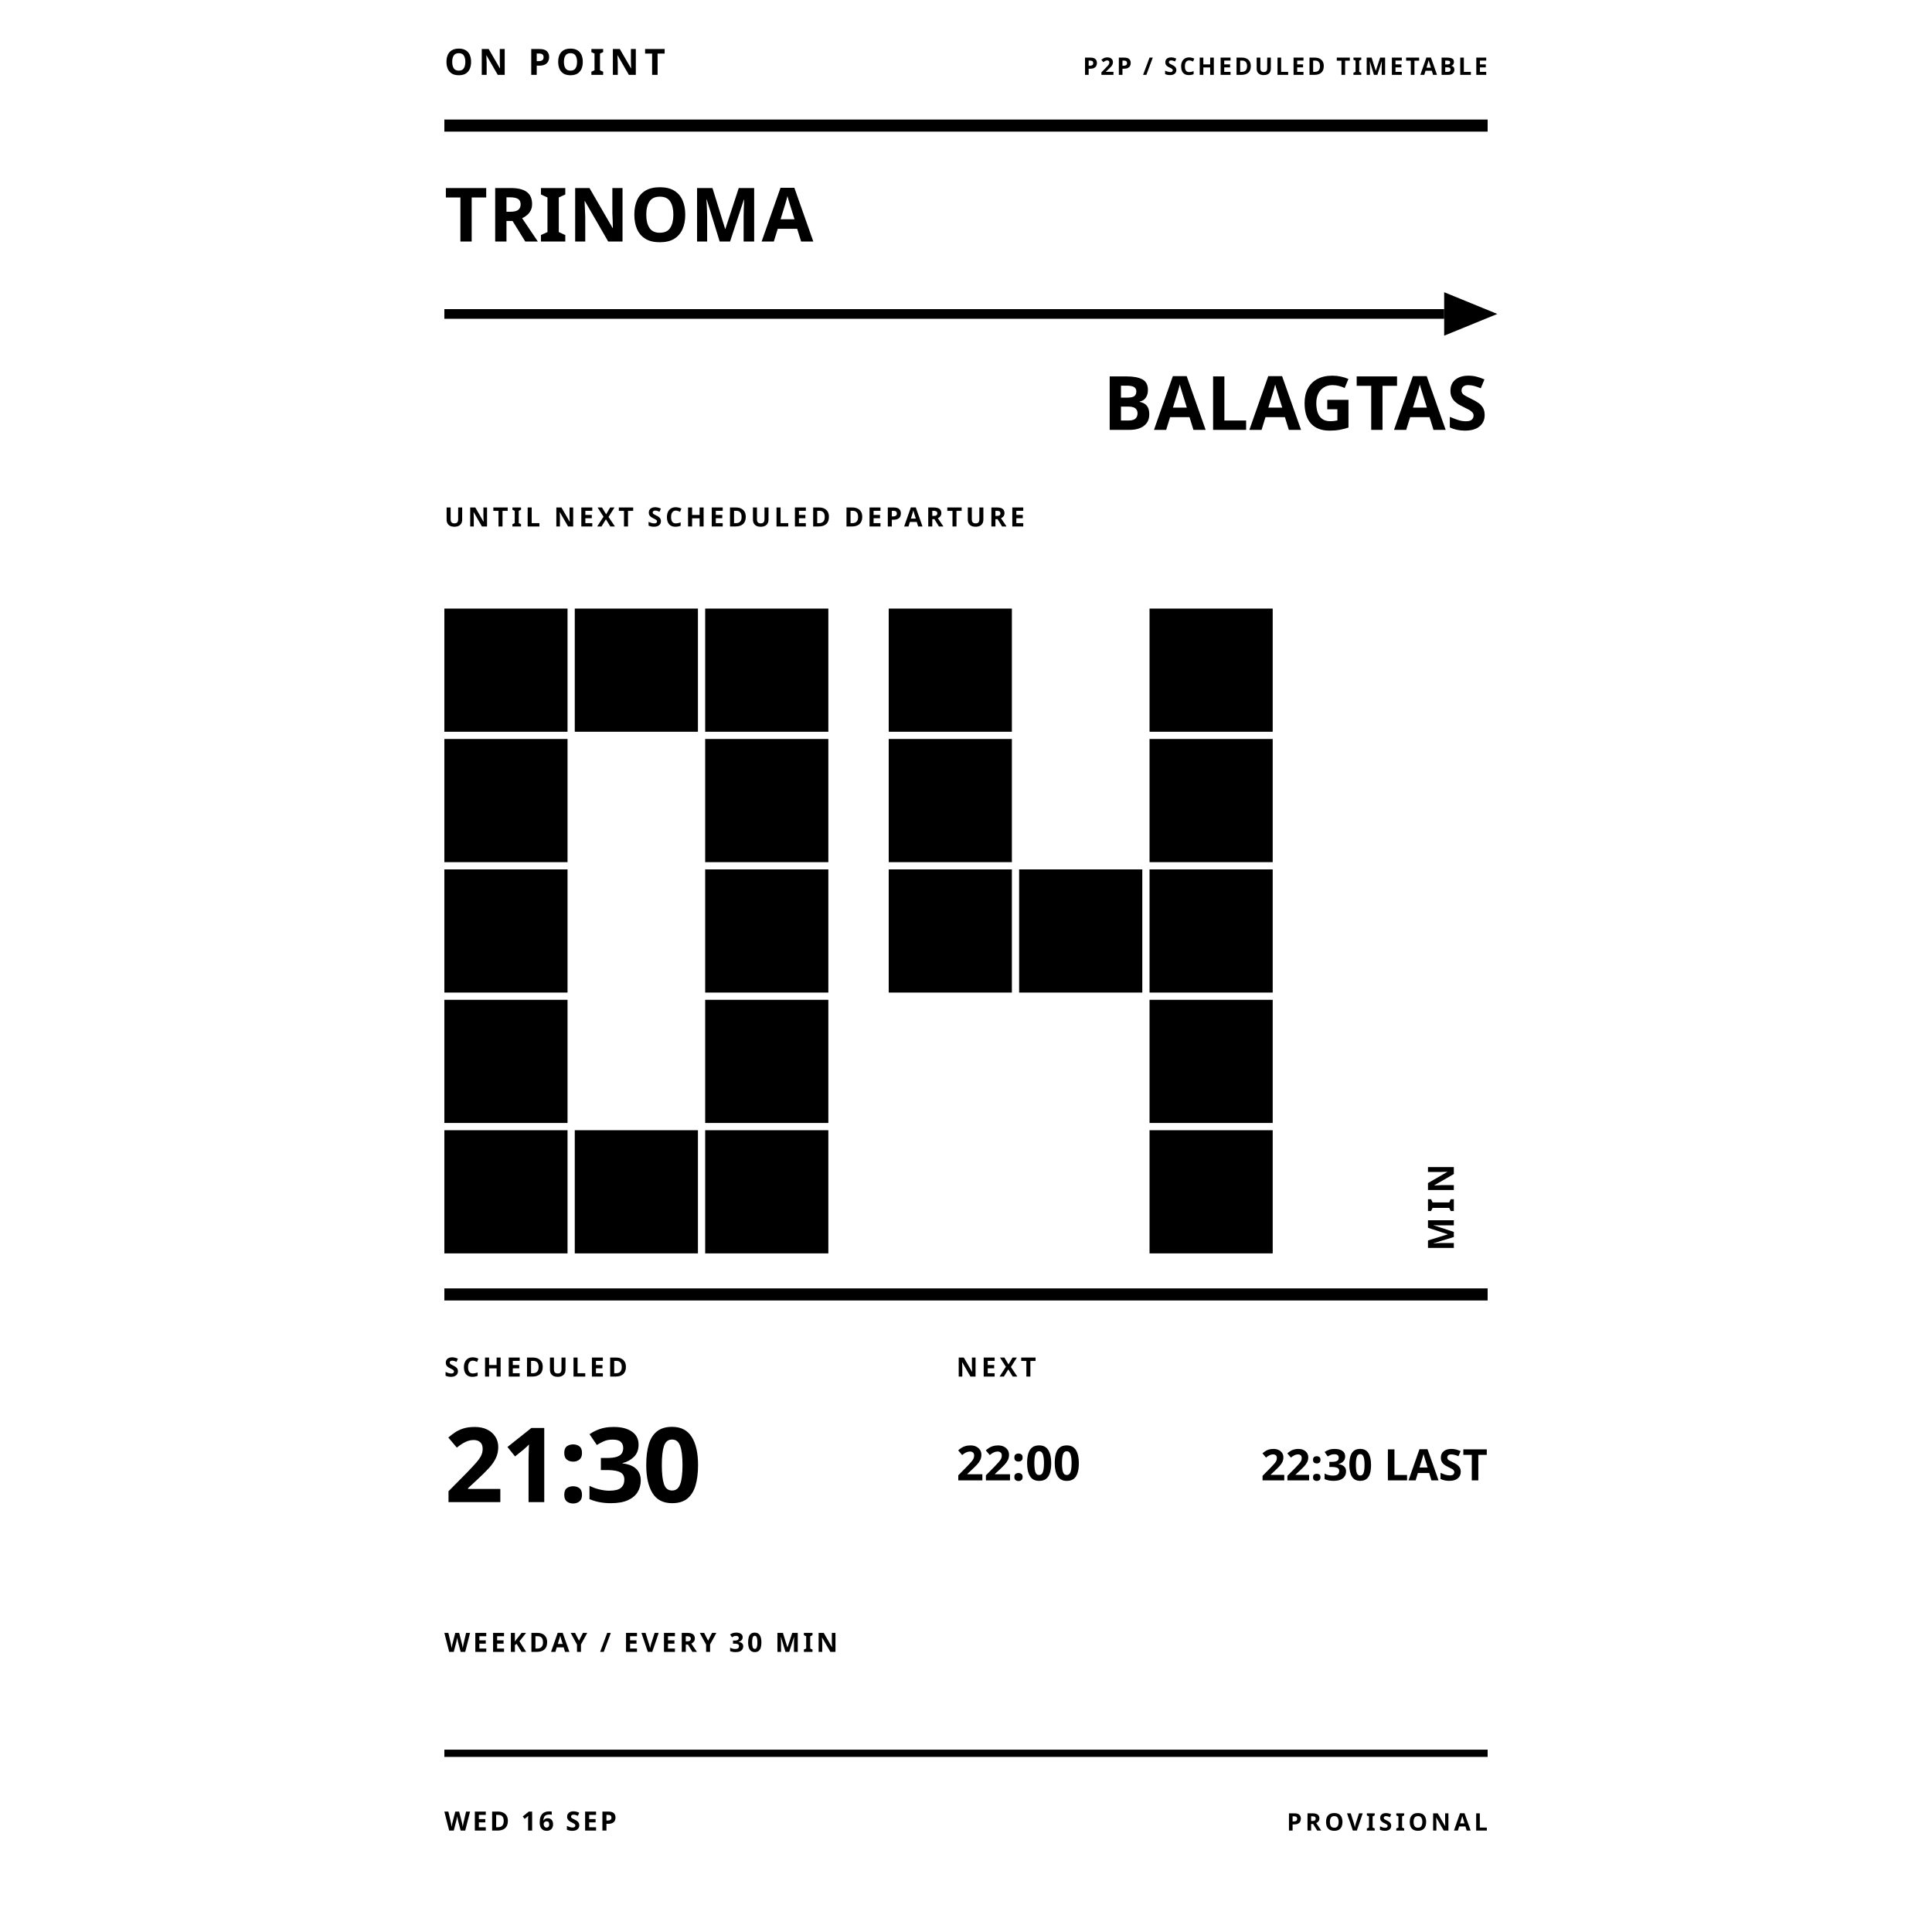
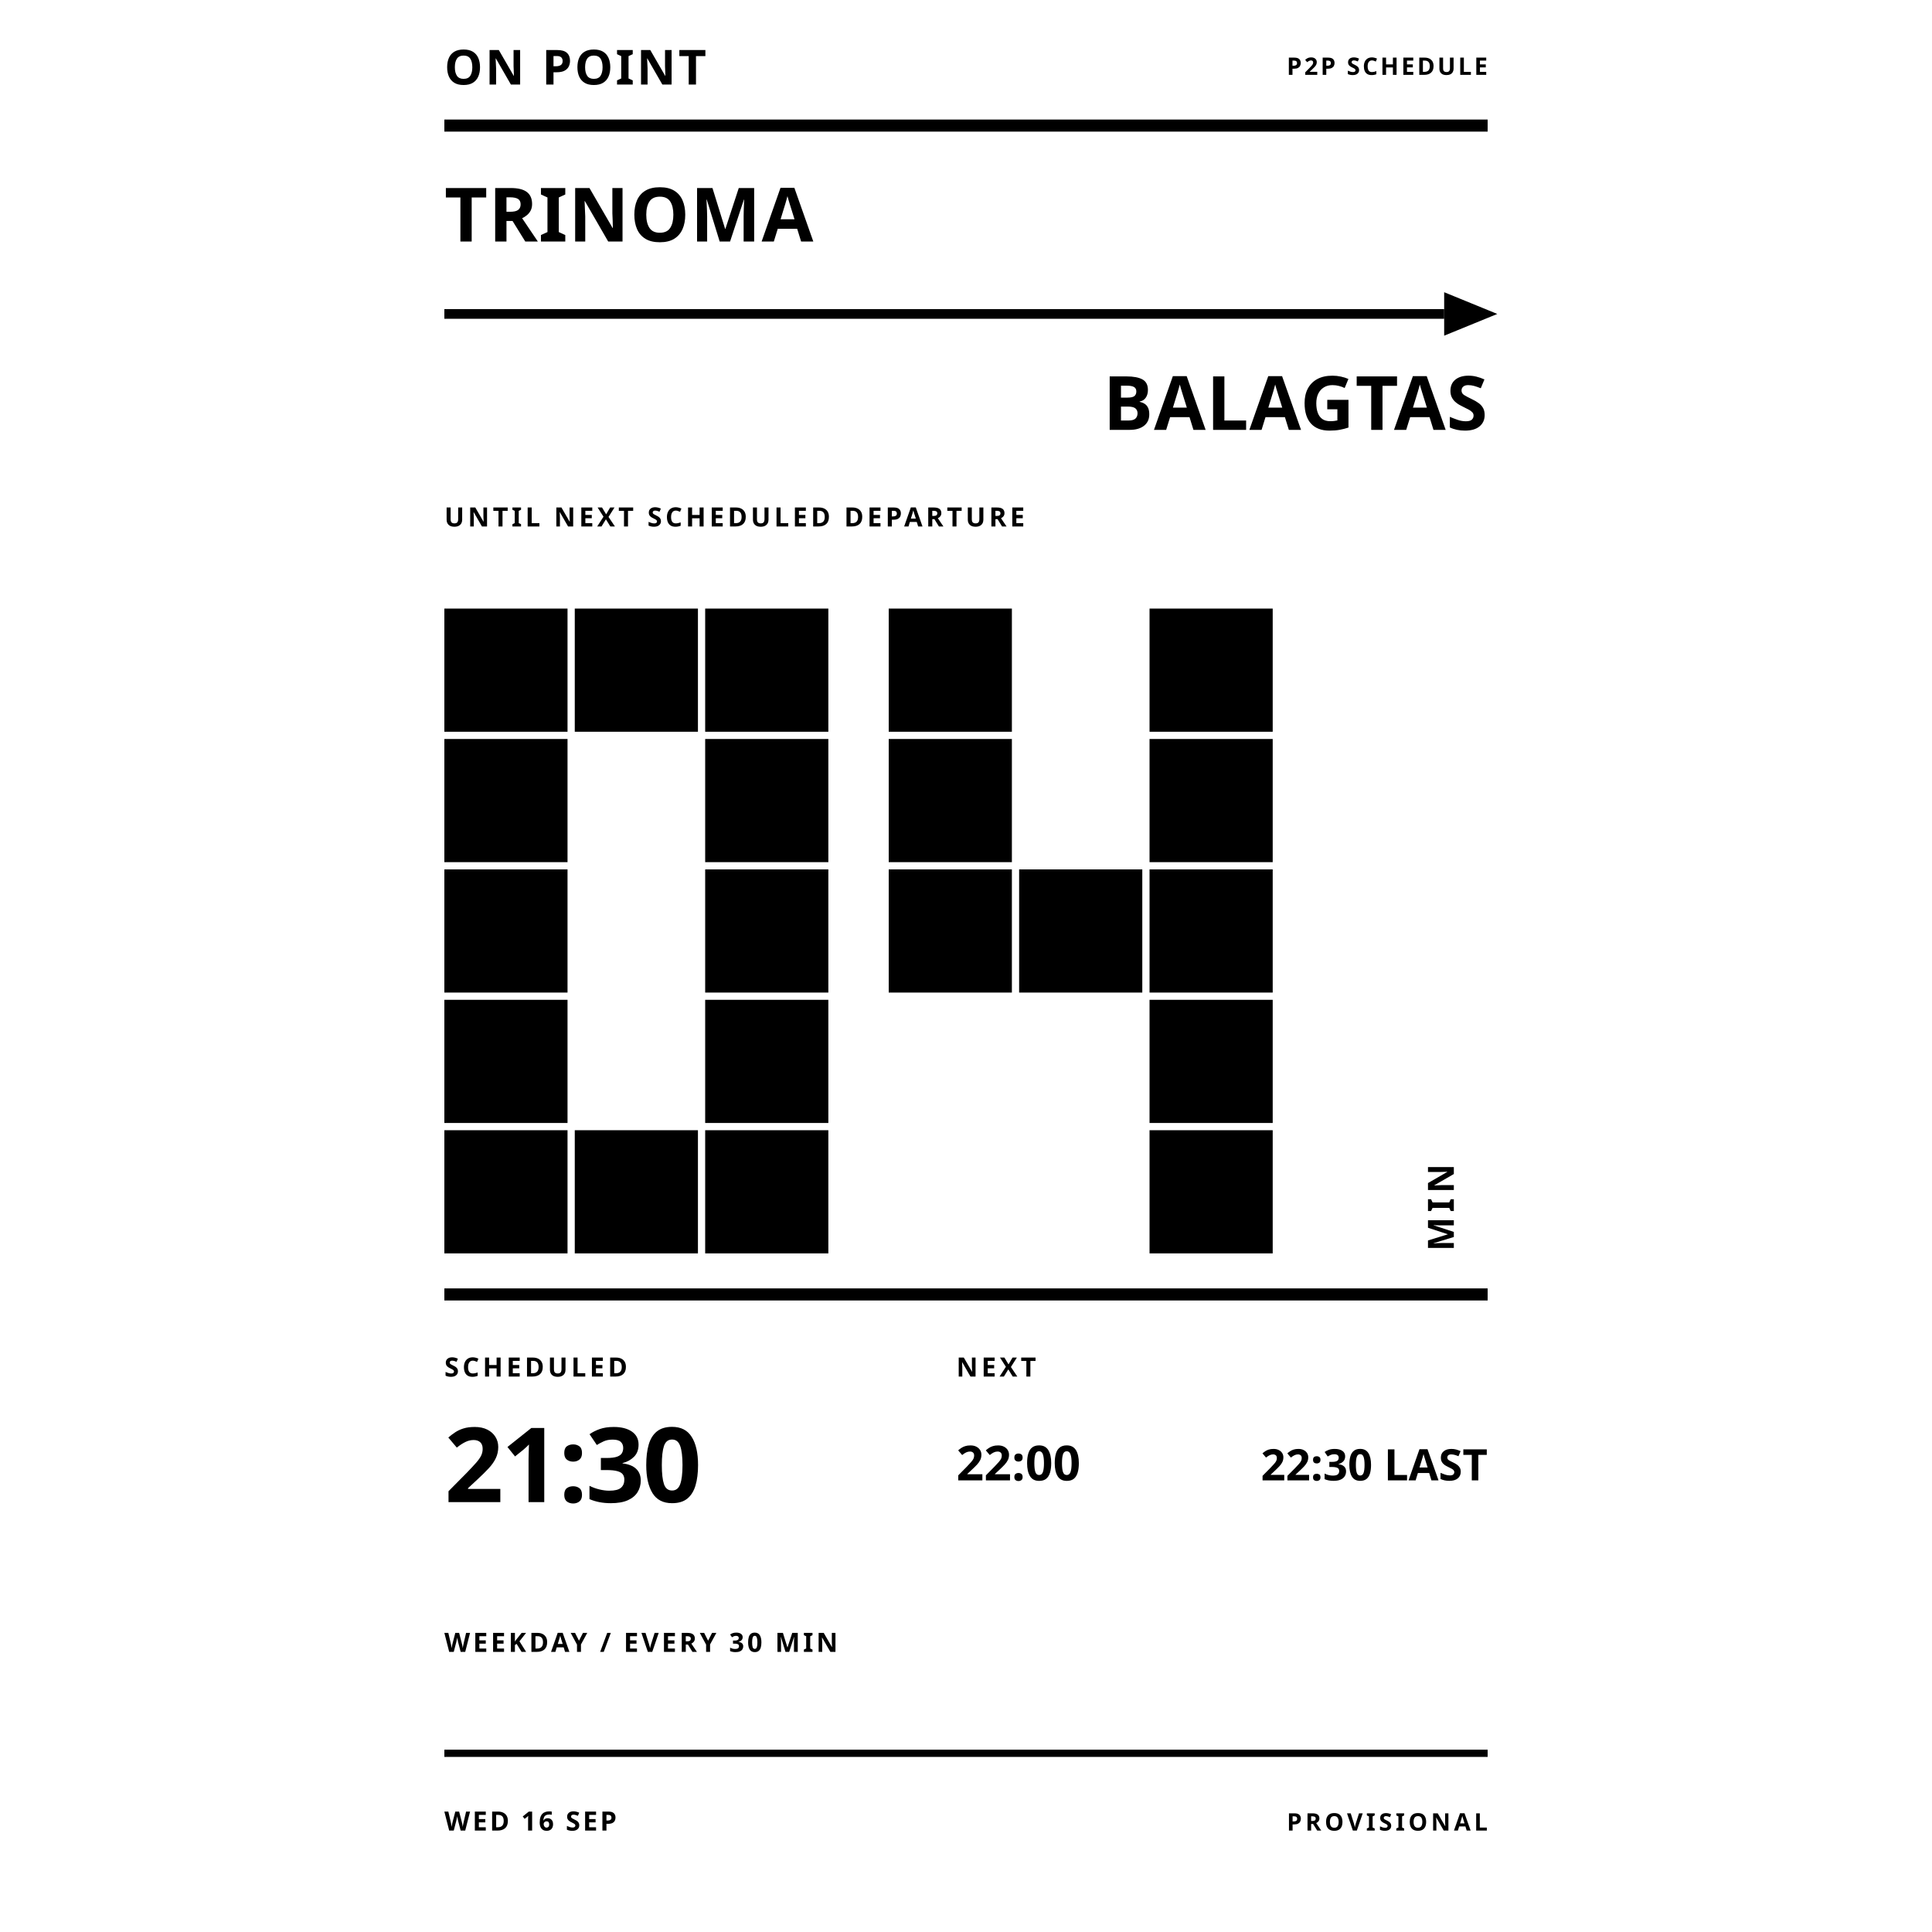
<svg xmlns="http://www.w3.org/2000/svg" width="800" height="800" viewBox="0 0 800 800" data-output-width="480" data-output-height="800">
  <style>
@font-face {
  font-family: 'Preview Noto Sans';
  src: url('file:///Users/almariano1/Downloads/project-on-point/lib/EpdFont/builtinFonts/source/NotoSans/NotoSans-Regular.ttf');
  font-weight: 400;
}
@font-face {
  font-family: 'Preview Noto Sans';
  src: url('file:///Users/almariano1/Downloads/project-on-point/lib/EpdFont/builtinFonts/source/NotoSans/NotoSans-Bold.ttf');
  font-weight: 700;
}
@font-face {
  font-family: 'Preview Ubuntu';
  src: url('file:///Users/almariano1/Downloads/project-on-point/lib/EpdFont/builtinFonts/source/Ubuntu/Ubuntu-Regular.ttf');
  font-weight: 400;
}
@font-face {
  font-family: 'Preview Ubuntu';
  src: url('file:///Users/almariano1/Downloads/project-on-point/lib/EpdFont/builtinFonts/source/Ubuntu/Ubuntu-Bold.ttf');
  font-weight: 700;
}
text { font-family: 'Preview Noto Sans', sans-serif; }
.utility { font-family: 'Preview Ubuntu', sans-serif; }
</style>
  <rect width="800" height="800" fill="#fff" />
  <g transform="translate(160 0)">
-     <text class="utility" x="24" y="31" font-size="15" font-weight="700" fill="#000" text-anchor="start" letter-spacing="2.2">ON POINT</text>
-     <text class="utility" x="456" y="31" font-size="10" font-weight="700" fill="#000" text-anchor="end" letter-spacing="1.0">P2P / SCHEDULED TIMETABLE</text>
+     <text x="24" y="35" font-size="20" font-weight="700" fill="#000" text-anchor="start" letter-spacing="1.0">ON POINT</text>
+     <text class="utility" x="456" y="31" font-size="10" font-weight="700" fill="#000" text-anchor="end" letter-spacing="1.0">P2P SCHEDULE</text>
    <line x1="24" y1="52" x2="456" y2="52" stroke="#000" stroke-width="5" />
    <text x="24" y="100" font-size="31" font-weight="700" fill="#000" text-anchor="start" letter-spacing="0.3">TRINOMA</text>
    <line x1="24" y1="130" x2="438" y2="130" stroke="#000" stroke-width="4" />
    <polygon points="438,121 460,130 438,139" fill="#000" />
    <text x="456" y="178" font-size="31" font-weight="700" fill="#000" text-anchor="end" letter-spacing="0.3">BALAGTAS</text>
    <text class="utility" x="24" y="218" font-size="11" font-weight="700" fill="#000" text-anchor="start" letter-spacing="1.4">UNTIL NEXT SCHEDULED DEPARTURE</text>
    <rect x="24" y="252" width="51" height="51" fill="#000" />
    <rect x="78" y="252" width="51" height="51" fill="#000" />
    <rect x="132" y="252" width="51" height="51" fill="#000" />
    <rect x="24" y="306" width="51" height="51" fill="#000" />
    <rect x="132" y="306" width="51" height="51" fill="#000" />
    <rect x="24" y="360" width="51" height="51" fill="#000" />
    <rect x="132" y="360" width="51" height="51" fill="#000" />
    <rect x="24" y="414" width="51" height="51" fill="#000" />
    <rect x="132" y="414" width="51" height="51" fill="#000" />
    <rect x="24" y="468" width="51" height="51" fill="#000" />
    <rect x="78" y="468" width="51" height="51" fill="#000" />
    <rect x="132" y="468" width="51" height="51" fill="#000" />
    <rect x="208" y="252" width="51" height="51" fill="#000" />
    <rect x="316" y="252" width="51" height="51" fill="#000" />
    <rect x="208" y="306" width="51" height="51" fill="#000" />
    <rect x="316" y="306" width="51" height="51" fill="#000" />
    <rect x="208" y="360" width="51" height="51" fill="#000" />
    <rect x="262" y="360" width="51" height="51" fill="#000" />
    <rect x="316" y="360" width="51" height="51" fill="#000" />
    <rect x="316" y="414" width="51" height="51" fill="#000" />
    <rect x="316" y="468" width="51" height="51" fill="#000" />
    <text class="utility" x="442" y="500" font-size="15" font-weight="700" fill="#000" text-anchor="middle" letter-spacing="2.0" transform="rotate(-90 442 500)">MIN</text>
    <line x1="24" y1="536" x2="456" y2="536" stroke="#000" stroke-width="5" />
    <text class="utility" x="24" y="570" font-size="11" font-weight="700" fill="#000" text-anchor="start" letter-spacing="1.4">SCHEDULED</text>
    <text x="24" y="622" font-size="43" font-weight="700" fill="#000" text-anchor="start" letter-spacing="-1.0">21:30</text>
    <text class="utility" x="236" y="570" font-size="11" font-weight="700" fill="#000" text-anchor="start" letter-spacing="1.4">NEXT</text>
    <text x="236" y="613" font-size="20" font-weight="700" fill="#000" text-anchor="start" letter-spacing="0">22:00</text>
    <text x="456" y="613" font-size="18" font-weight="700" fill="#000" text-anchor="end" letter-spacing="0">22:30 LAST</text>
    <text class="utility" x="24" y="684" font-size="11" font-weight="700" fill="#000" text-anchor="start" letter-spacing="1.2">WEEKDAY / EVERY 30 MIN</text>
    <line x1="24" y1="726" x2="456" y2="726" stroke="#000" stroke-width="3" />
    <text class="utility" x="24" y="758" font-size="11" font-weight="700" fill="#000" text-anchor="start" letter-spacing="1.0">WED 16 SEP</text>
    <text class="utility" x="456" y="758" font-size="10" font-weight="700" fill="#000" text-anchor="end" letter-spacing="1.4">PROVISIONAL</text>
  </g>
</svg>
